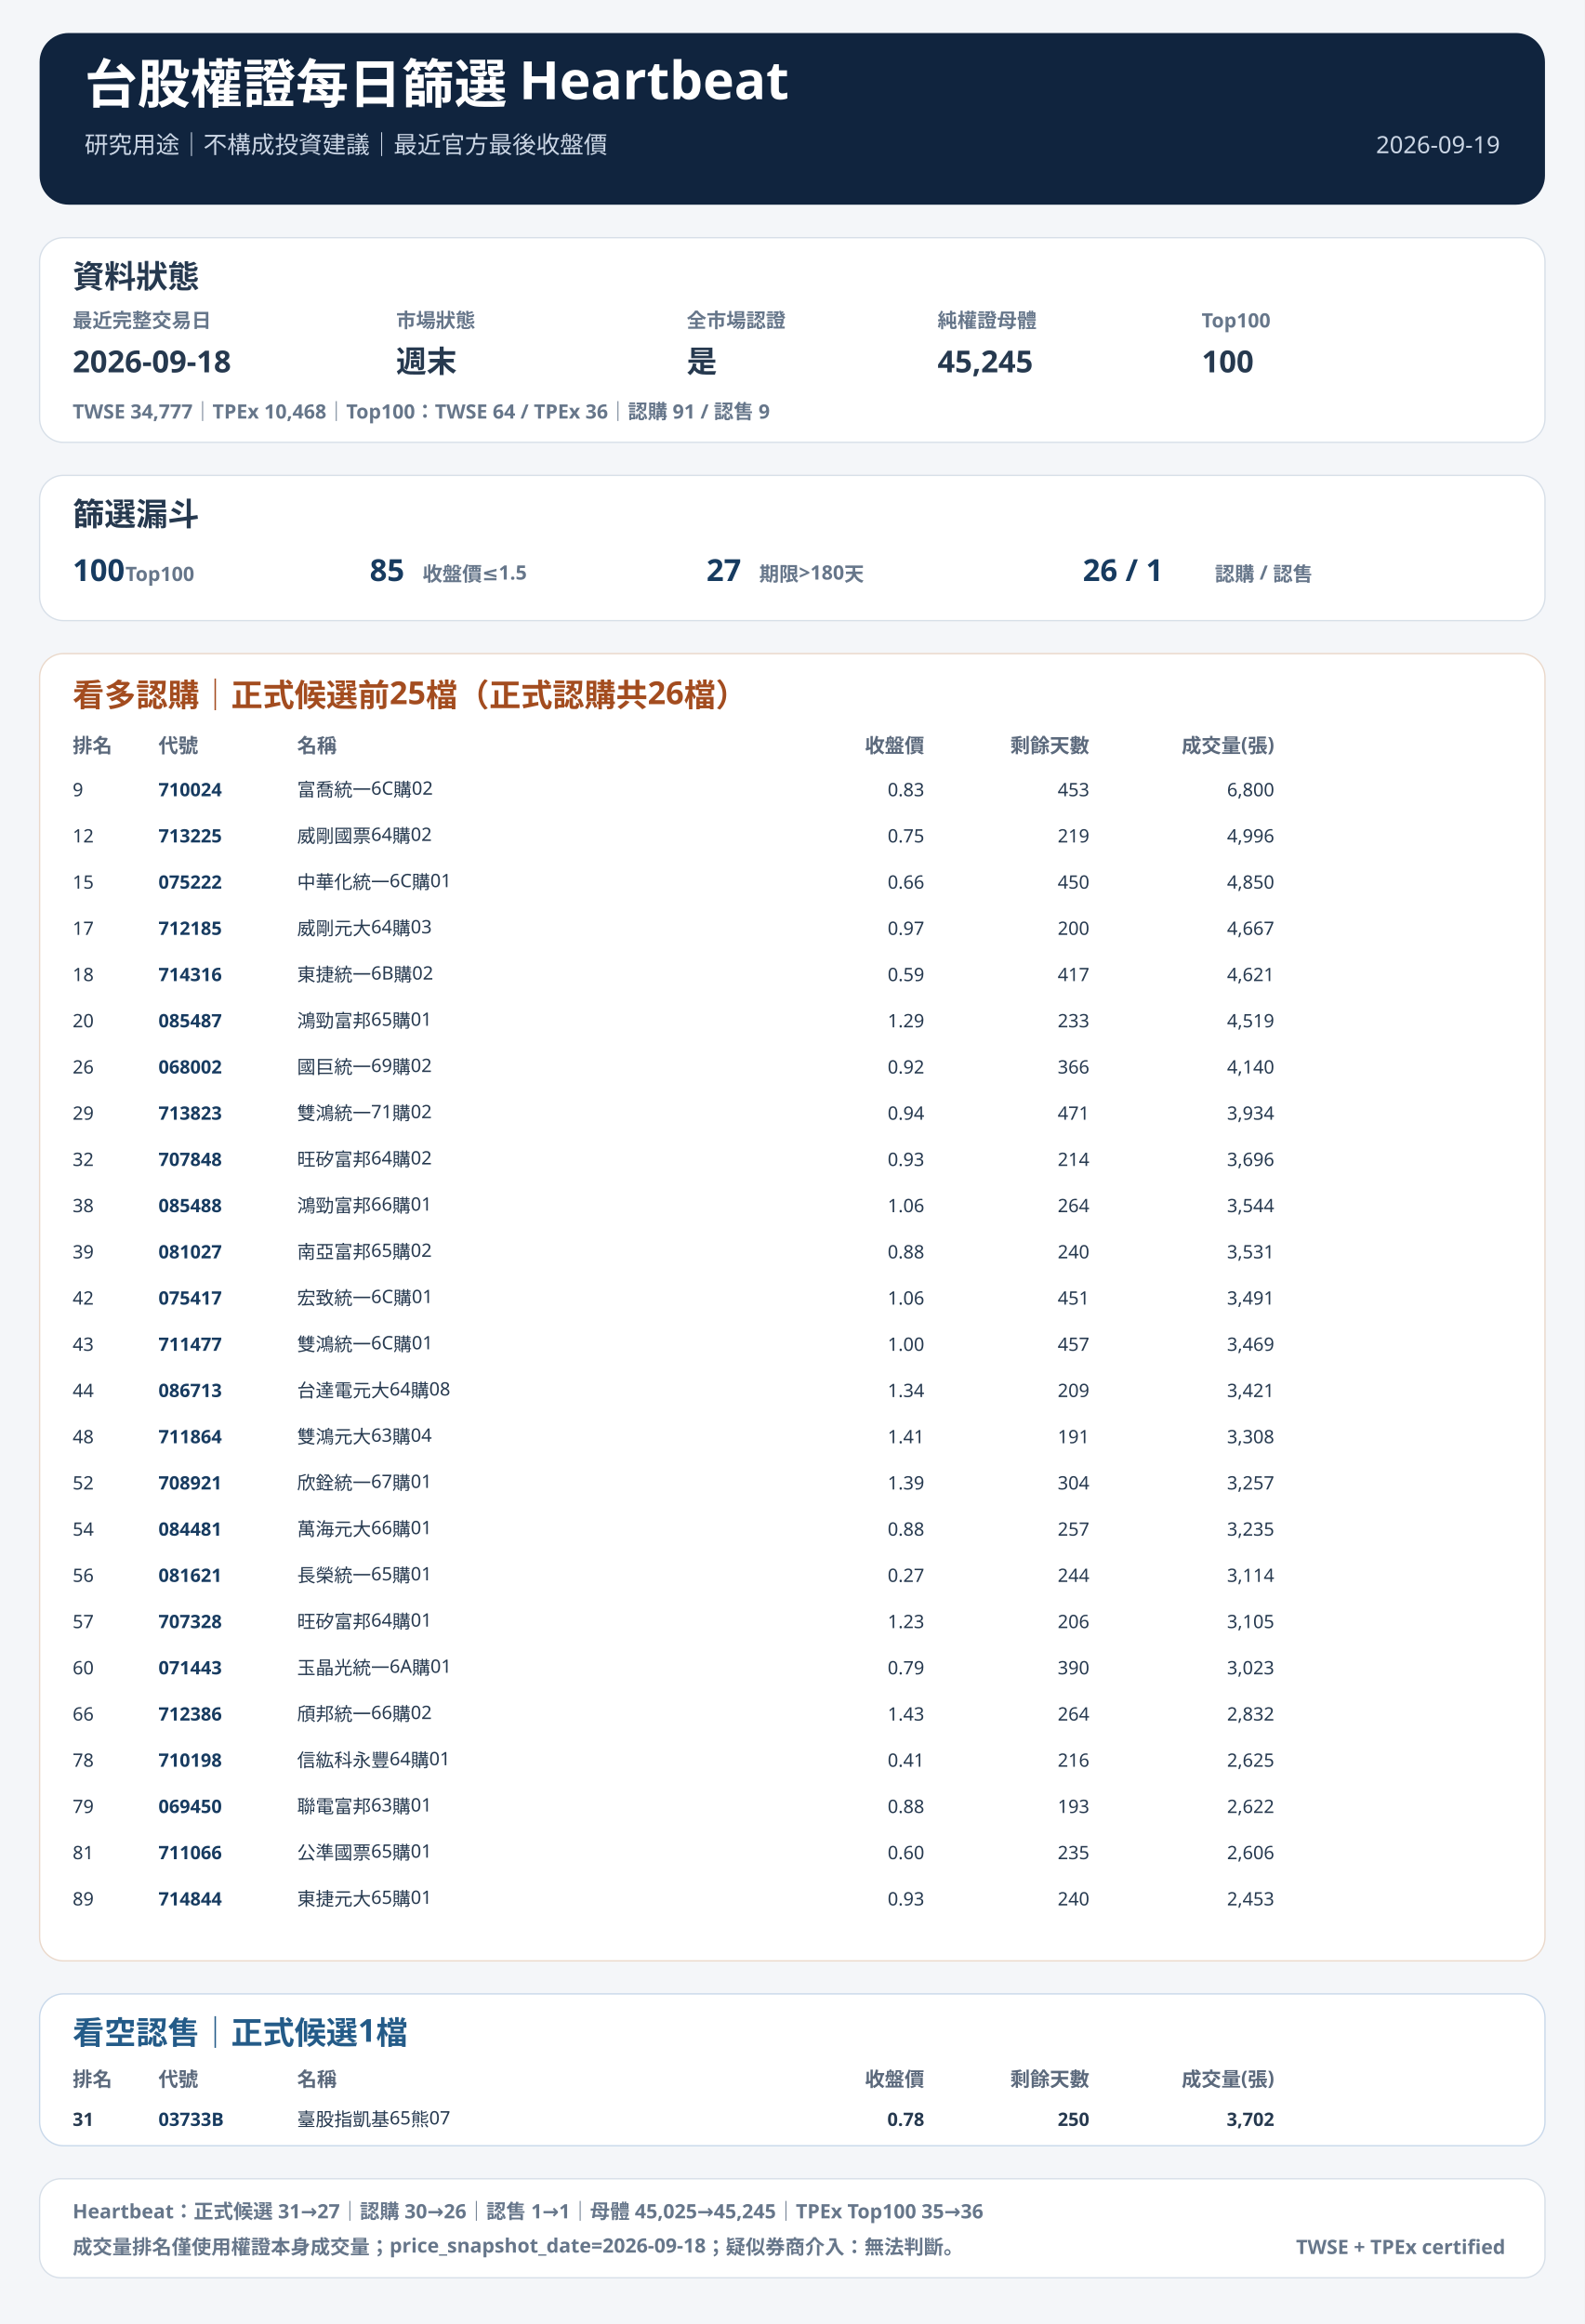
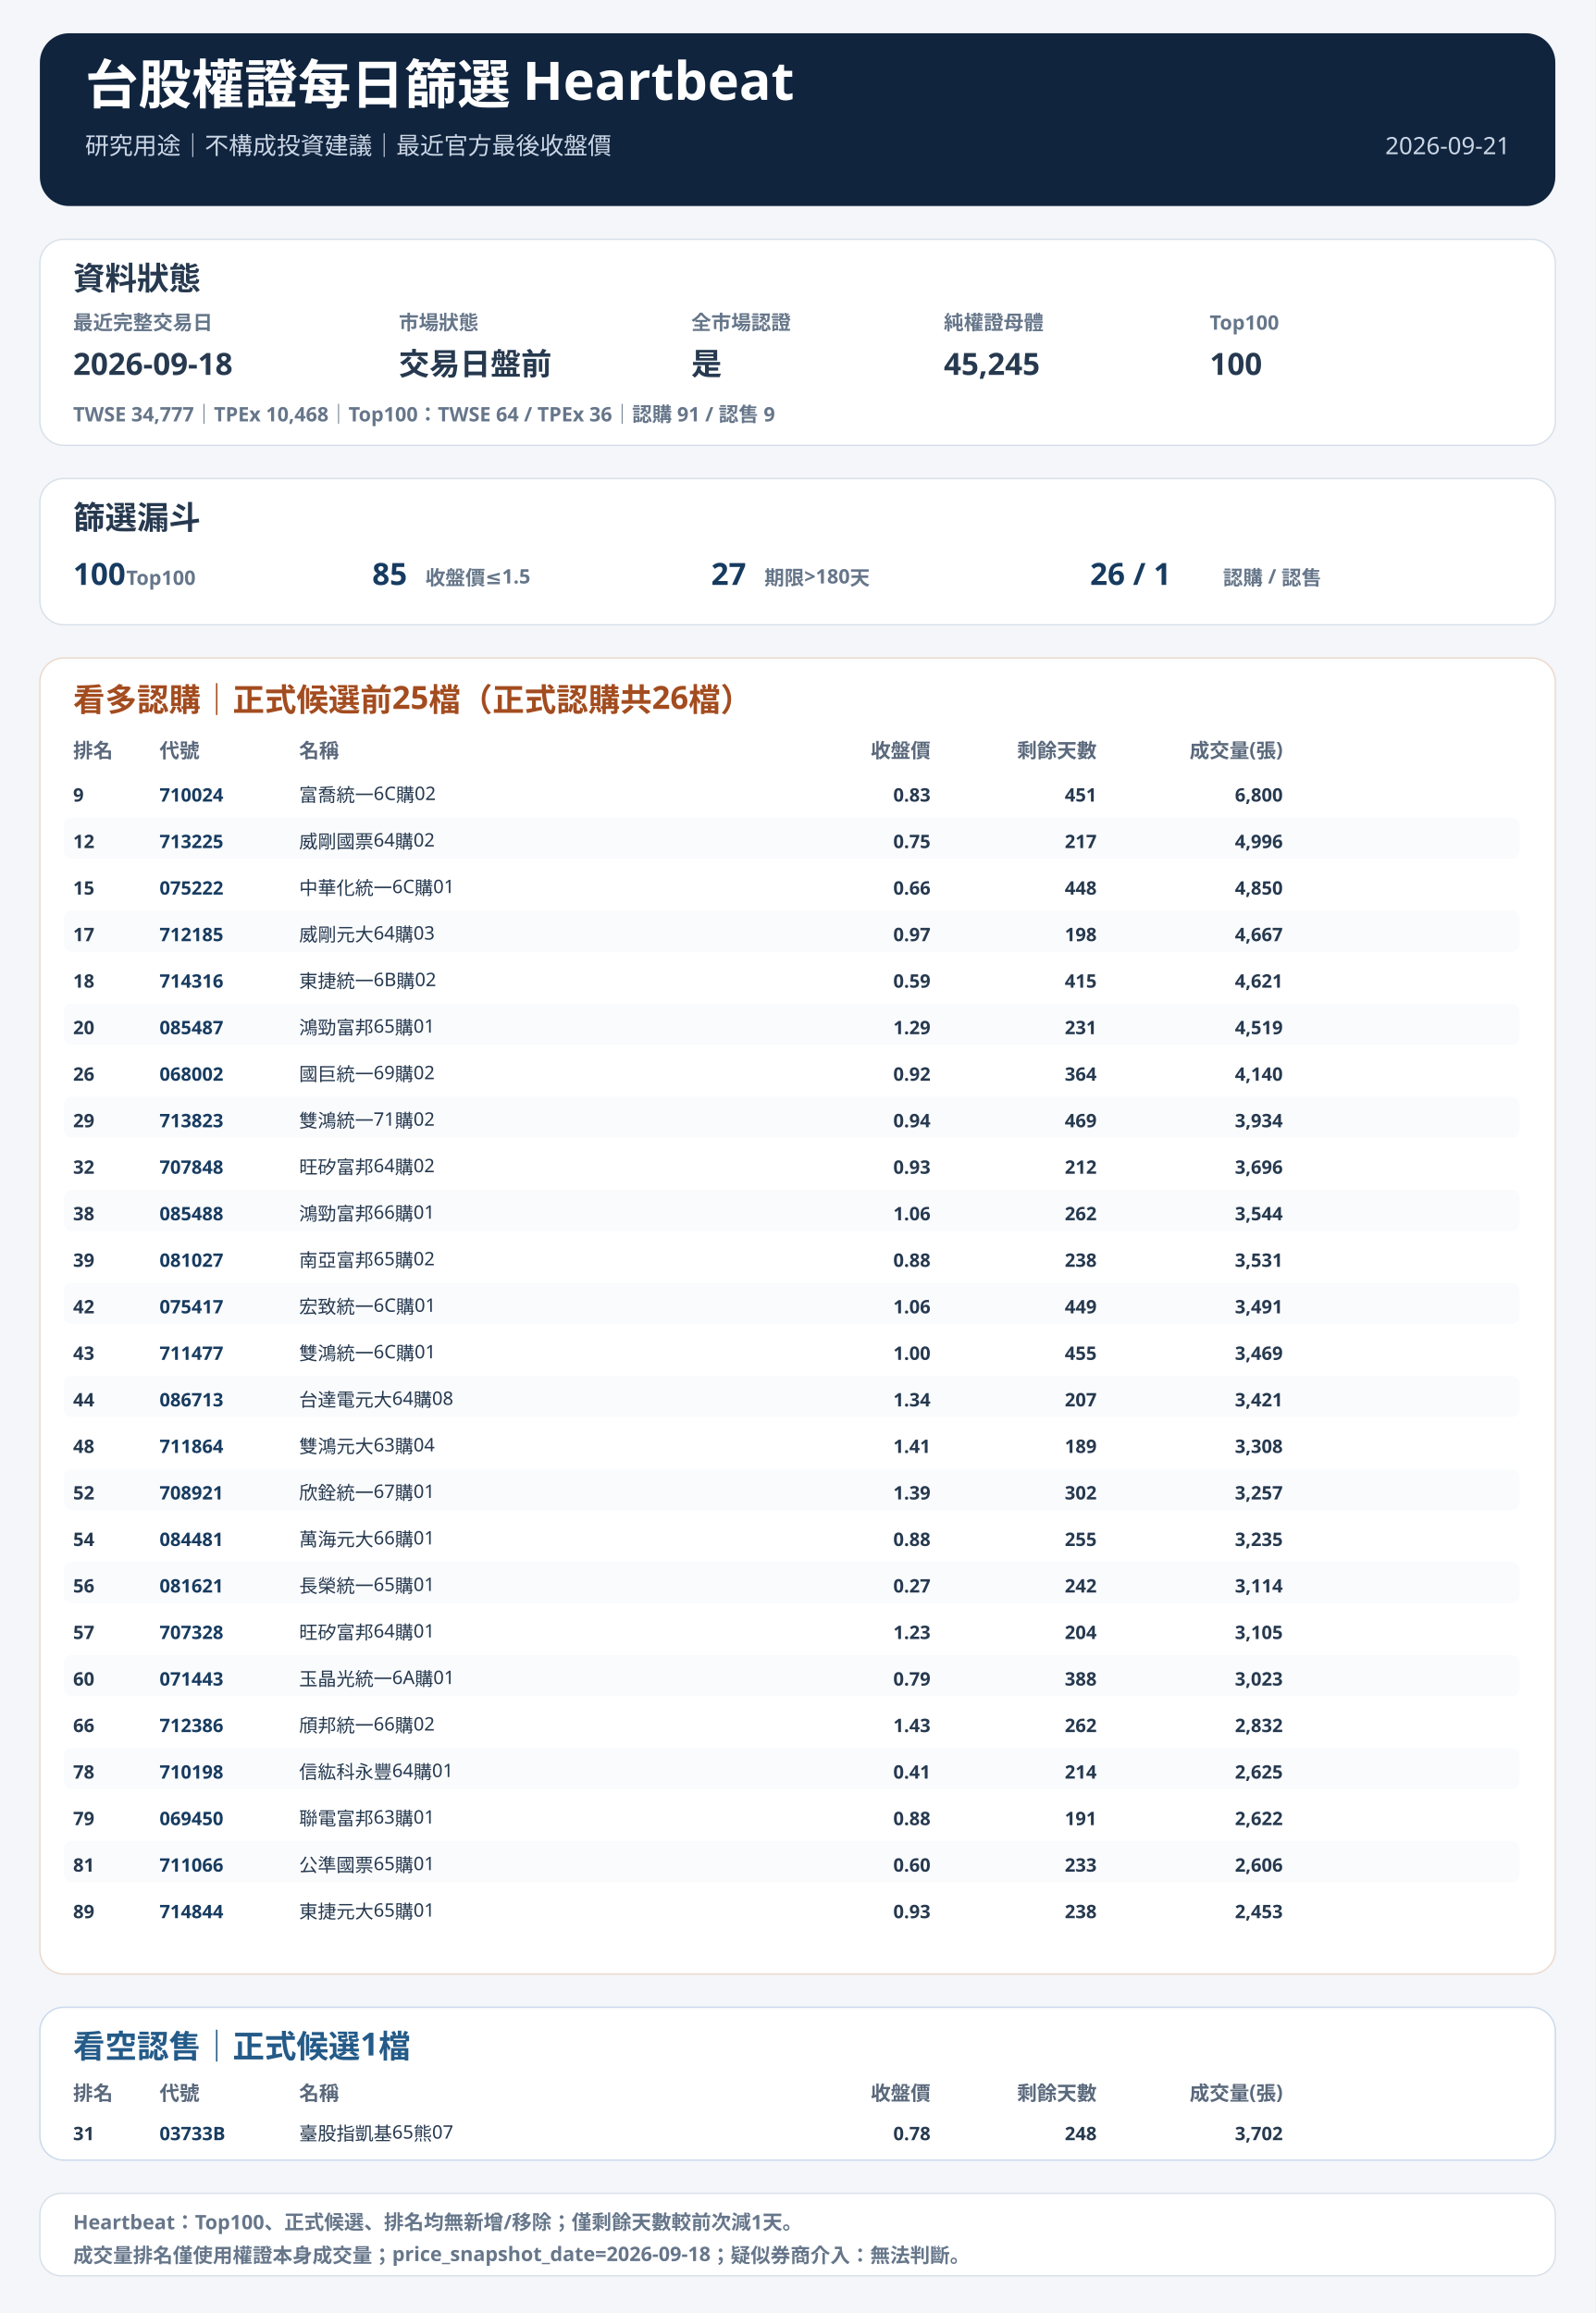
- <svg xmlns="http://www.w3.org/2000/svg" width="1200" height="1760" viewBox="0 0 1200 1760">
-   <style>text{font-family:"Noto Sans TC","Microsoft JhengHei",sans-serif;fill:#26394f}.h1{font-size:40px;font-weight:800;fill:#fff}.sub{font-size:18px;fill:#cbd6e5}.h2{font-size:24px;font-weight:800}.k{font-size:15px;font-weight:650;fill:#66768a}.v{font-size:23px;font-weight:800}.th{font-size:15px;font-weight:700;fill:#5b697c}.r{font-size:14px}.b{font-weight:700}.blue{fill:#173b60}.bull{fill:#a34c1f}.bear{fill:#245b88}</style>
-   <rect width="1200" height="1760" fill="#f4f6f9" />
+ <svg xmlns="http://www.w3.org/2000/svg" width="1200" height="1740" viewBox="0 0 1200 1740">
+   <style>
+ text{font-family:"Noto Sans TC","Microsoft JhengHei","PingFang TC",sans-serif;fill:#26394f}
+ .h1{font-size:40px;font-weight:800;fill:#fff}.sub{font-size:18px;fill:#cbd6e5}.h2{font-size:24px;font-weight:800}
+ .k{font-size:15px;font-weight:650;fill:#66768a}.v{font-size:23px;font-weight:800}.th{font-size:15px;font-weight:700;fill:#5b697c}
+ .r{font-size:14px}.b{font-weight:700}.blue{fill:#173b60}.bull{fill:#a34c1f}.bear{fill:#245b88}
+ </style>
+   <rect width="1200" height="1740" fill="#f4f6f9" />
  <rect x="30" y="25" width="1140" height="130" rx="22" fill="#10243e" />
  <text class="h1" x="64" y="78">台股權證每日篩選 Heartbeat</text>
  <text class="sub" x="64" y="116">研究用途｜不構成投資建議｜最近官方最後收盤價</text>
-   <text class="sub" x="1136" y="116" text-anchor="end">2026-09-19</text>
+   <text class="sub" x="1136" y="116" text-anchor="end">2026-09-21</text>
  <rect x="30" y="180" width="1140" height="155" rx="18" fill="#fff" stroke="#d7dfe8" />
  <text class="h2" x="55" y="218">資料狀態</text>
  <text class="k" x="55" y="248">最近完整交易日</text>
-   <text class="v" x="55" y="282">2026-09-18</text>
+   <text class="v" x="55" y="282" fill="#10243e">2026-09-18</text>
  <text class="k" x="300" y="248">市場狀態</text>
-   <text class="v" x="300" y="282" fill="#b45e1c">週末</text>
+   <text class="v" x="300" y="282" fill="#b45e1c">交易日盤前</text>
  <text class="k" x="520" y="248">全市場認證</text>
  <text class="v" x="520" y="282" fill="#19704a">是</text>
  <text class="k" x="710" y="248">純權證母體</text>
-   <text class="v" x="710" y="282">45,245</text>
+   <text class="v" x="710" y="282" fill="#10243e">45,245</text>
  <text class="k" x="910" y="248">Top100</text>
-   <text class="v" x="910" y="282">100</text>
+   <text class="v" x="910" y="282" fill="#10243e">100</text>
  <text class="k" x="55" y="317">TWSE 34,777｜TPEx 10,468｜Top100：TWSE 64 / TPEx 36｜認購 91 / 認售 9</text>
  <rect x="30" y="360" width="1140" height="110" rx="18" fill="#fff" stroke="#d7dfe8" />
  <text class="h2" x="55" y="398">篩選漏斗</text>
  <text class="v blue" x="55" y="440">100</text>
  <text class="k" x="95" y="440">Top100</text>
  <text class="v blue" x="280" y="440">85</text>
  <text class="k" x="320" y="440">收盤價≤1.5</text>
  <text class="v blue" x="535" y="440">27</text>
  <text class="k" x="575" y="440">期限&gt;180天</text>
  <text class="v blue" x="820" y="440">26 / 1</text>
  <text class="k" x="920" y="440">認購 / 認售</text>
  <rect x="30" y="495" width="1140" height="990" rx="18" fill="#fff" stroke="#ead8ca" />
  <text class="h2 bull" x="55" y="535">看多認購｜正式候選前25檔（正式認購共26檔）</text>
-   <text class="th" x="55" y="570">排名</text>
-   <text class="th" x="120" y="570">代號</text>
-   <text class="th" x="225" y="570">名稱</text>
+   <text class="th" x="55" y="570" text-anchor="start">排名</text>
+   <text class="th" x="120" y="570" text-anchor="start">代號</text>
+   <text class="th" x="225" y="570" text-anchor="start">名稱</text>
  <text class="th" x="700" y="570" text-anchor="end">收盤價</text>
  <text class="th" x="825" y="570" text-anchor="end">剩餘天數</text>
  <text class="th" x="965" y="570" text-anchor="end">成交量(張)</text>
-   <g class="r">
-     <text x="55" y="603">9</text>
-     <text class="b blue" x="120" y="603">710024</text>
-     <text x="225" y="603">富喬統一6C購02</text>
-     <text x="700" y="603" text-anchor="end">0.83</text>
-     <text x="825" y="603" text-anchor="end">453</text>
-     <text x="965" y="603" text-anchor="end">6,800</text>
-     <text x="55" y="638">12</text>
-     <text class="b blue" x="120" y="638">713225</text>
-     <text x="225" y="638">威剛國票64購02</text>
-     <text x="700" y="638" text-anchor="end">0.75</text>
-     <text x="825" y="638" text-anchor="end">219</text>
-     <text x="965" y="638" text-anchor="end">4,996</text>
-     <text x="55" y="673">15</text>
-     <text class="b blue" x="120" y="673">075222</text>
-     <text x="225" y="673">中華化統一6C購01</text>
-     <text x="700" y="673" text-anchor="end">0.66</text>
-     <text x="825" y="673" text-anchor="end">450</text>
-     <text x="965" y="673" text-anchor="end">4,850</text>
-     <text x="55" y="708">17</text>
-     <text class="b blue" x="120" y="708">712185</text>
-     <text x="225" y="708">威剛元大64購03</text>
-     <text x="700" y="708" text-anchor="end">0.97</text>
-     <text x="825" y="708" text-anchor="end">200</text>
-     <text x="965" y="708" text-anchor="end">4,667</text>
-     <text x="55" y="743">18</text>
-     <text class="b blue" x="120" y="743">714316</text>
-     <text x="225" y="743">東捷統一6B購02</text>
-     <text x="700" y="743" text-anchor="end">0.59</text>
-     <text x="825" y="743" text-anchor="end">417</text>
-     <text x="965" y="743" text-anchor="end">4,621</text>
-     <text x="55" y="778">20</text>
-     <text class="b blue" x="120" y="778">085487</text>
-     <text x="225" y="778">鴻勁富邦65購01</text>
-     <text x="700" y="778" text-anchor="end">1.29</text>
-     <text x="825" y="778" text-anchor="end">233</text>
-     <text x="965" y="778" text-anchor="end">4,519</text>
-     <text x="55" y="813">26</text>
-     <text class="b blue" x="120" y="813">068002</text>
-     <text x="225" y="813">國巨統一69購02</text>
-     <text x="700" y="813" text-anchor="end">0.92</text>
-     <text x="825" y="813" text-anchor="end">366</text>
-     <text x="965" y="813" text-anchor="end">4,140</text>
-     <text x="55" y="848">29</text>
-     <text class="b blue" x="120" y="848">713823</text>
-     <text x="225" y="848">雙鴻統一71購02</text>
-     <text x="700" y="848" text-anchor="end">0.94</text>
-     <text x="825" y="848" text-anchor="end">471</text>
-     <text x="965" y="848" text-anchor="end">3,934</text>
-     <text x="55" y="883">32</text>
-     <text class="b blue" x="120" y="883">707848</text>
-     <text x="225" y="883">旺矽富邦64購02</text>
-     <text x="700" y="883" text-anchor="end">0.93</text>
-     <text x="825" y="883" text-anchor="end">214</text>
-     <text x="965" y="883" text-anchor="end">3,696</text>
-     <text x="55" y="918">38</text>
-     <text class="b blue" x="120" y="918">085488</text>
-     <text x="225" y="918">鴻勁富邦66購01</text>
-     <text x="700" y="918" text-anchor="end">1.06</text>
-     <text x="825" y="918" text-anchor="end">264</text>
-     <text x="965" y="918" text-anchor="end">3,544</text>
-     <text x="55" y="953">39</text>
-     <text class="b blue" x="120" y="953">081027</text>
-     <text x="225" y="953">南亞富邦65購02</text>
-     <text x="700" y="953" text-anchor="end">0.88</text>
-     <text x="825" y="953" text-anchor="end">240</text>
-     <text x="965" y="953" text-anchor="end">3,531</text>
-     <text x="55" y="988">42</text>
-     <text class="b blue" x="120" y="988">075417</text>
-     <text x="225" y="988">宏致統一6C購01</text>
-     <text x="700" y="988" text-anchor="end">1.06</text>
-     <text x="825" y="988" text-anchor="end">451</text>
-     <text x="965" y="988" text-anchor="end">3,491</text>
-     <text x="55" y="1023">43</text>
-     <text class="b blue" x="120" y="1023">711477</text>
-     <text x="225" y="1023">雙鴻統一6C購01</text>
-     <text x="700" y="1023" text-anchor="end">1.00</text>
-     <text x="825" y="1023" text-anchor="end">457</text>
-     <text x="965" y="1023" text-anchor="end">3,469</text>
-     <text x="55" y="1058">44</text>
-     <text class="b blue" x="120" y="1058">086713</text>
-     <text x="225" y="1058">台達電元大64購08</text>
-     <text x="700" y="1058" text-anchor="end">1.34</text>
-     <text x="825" y="1058" text-anchor="end">209</text>
-     <text x="965" y="1058" text-anchor="end">3,421</text>
-     <text x="55" y="1093">48</text>
-     <text class="b blue" x="120" y="1093">711864</text>
-     <text x="225" y="1093">雙鴻元大63購04</text>
-     <text x="700" y="1093" text-anchor="end">1.41</text>
-     <text x="825" y="1093" text-anchor="end">191</text>
-     <text x="965" y="1093" text-anchor="end">3,308</text>
-     <text x="55" y="1128">52</text>
-     <text class="b blue" x="120" y="1128">708921</text>
-     <text x="225" y="1128">欣銓統一67購01</text>
-     <text x="700" y="1128" text-anchor="end">1.39</text>
-     <text x="825" y="1128" text-anchor="end">304</text>
-     <text x="965" y="1128" text-anchor="end">3,257</text>
-     <text x="55" y="1163">54</text>
-     <text class="b blue" x="120" y="1163">084481</text>
-     <text x="225" y="1163">萬海元大66購01</text>
-     <text x="700" y="1163" text-anchor="end">0.88</text>
-     <text x="825" y="1163" text-anchor="end">257</text>
-     <text x="965" y="1163" text-anchor="end">3,235</text>
-     <text x="55" y="1198">56</text>
-     <text class="b blue" x="120" y="1198">081621</text>
-     <text x="225" y="1198">長榮統一65購01</text>
-     <text x="700" y="1198" text-anchor="end">0.27</text>
-     <text x="825" y="1198" text-anchor="end">244</text>
-     <text x="965" y="1198" text-anchor="end">3,114</text>
-     <text x="55" y="1233">57</text>
-     <text class="b blue" x="120" y="1233">707328</text>
-     <text x="225" y="1233">旺矽富邦64購01</text>
-     <text x="700" y="1233" text-anchor="end">1.23</text>
-     <text x="825" y="1233" text-anchor="end">206</text>
-     <text x="965" y="1233" text-anchor="end">3,105</text>
-     <text x="55" y="1268">60</text>
-     <text class="b blue" x="120" y="1268">071443</text>
-     <text x="225" y="1268">玉晶光統一6A購01</text>
-     <text x="700" y="1268" text-anchor="end">0.79</text>
-     <text x="825" y="1268" text-anchor="end">390</text>
-     <text x="965" y="1268" text-anchor="end">3,023</text>
-     <text x="55" y="1303">66</text>
-     <text class="b blue" x="120" y="1303">712386</text>
-     <text x="225" y="1303">頎邦統一66購02</text>
-     <text x="700" y="1303" text-anchor="end">1.43</text>
-     <text x="825" y="1303" text-anchor="end">264</text>
-     <text x="965" y="1303" text-anchor="end">2,832</text>
-     <text x="55" y="1338">78</text>
-     <text class="b blue" x="120" y="1338">710198</text>
-     <text x="225" y="1338">信紘科永豐64購01</text>
-     <text x="700" y="1338" text-anchor="end">0.41</text>
-     <text x="825" y="1338" text-anchor="end">216</text>
-     <text x="965" y="1338" text-anchor="end">2,625</text>
-     <text x="55" y="1373">79</text>
-     <text class="b blue" x="120" y="1373">069450</text>
-     <text x="225" y="1373">聯電富邦63購01</text>
-     <text x="700" y="1373" text-anchor="end">0.88</text>
-     <text x="825" y="1373" text-anchor="end">193</text>
-     <text x="965" y="1373" text-anchor="end">2,622</text>
-     <text x="55" y="1408">81</text>
-     <text class="b blue" x="120" y="1408">711066</text>
-     <text x="225" y="1408">公準國票65購01</text>
-     <text x="700" y="1408" text-anchor="end">0.60</text>
-     <text x="825" y="1408" text-anchor="end">235</text>
-     <text x="965" y="1408" text-anchor="end">2,606</text>
-     <text x="55" y="1443">89</text>
-     <text class="b blue" x="120" y="1443">714844</text>
-     <text x="225" y="1443">東捷元大65購01</text>
-     <text x="700" y="1443" text-anchor="end">0.93</text>
-     <text x="825" y="1443" text-anchor="end">240</text>
-     <text x="965" y="1443" text-anchor="end">2,453</text>
-   </g>
+   <text class="r b" x="55" y="603">9</text>
+   <text class="r b blue" x="120" y="603">710024</text>
+   <text class="r" x="225" y="603">富喬統一6C購02</text>
+   <text class="r b" x="700" y="603" text-anchor="end">0.83</text>
+   <text class="r b" x="825" y="603" text-anchor="end">451</text>
+   <text class="r b" x="965" y="603" text-anchor="end">6,800</text>
+   <rect x="48" y="615" width="1095" height="31" rx="6" fill="#fafbfd" />
+   <text class="r b" x="55" y="638">12</text>
+   <text class="r b blue" x="120" y="638">713225</text>
+   <text class="r" x="225" y="638">威剛國票64購02</text>
+   <text class="r b" x="700" y="638" text-anchor="end">0.75</text>
+   <text class="r b" x="825" y="638" text-anchor="end">217</text>
+   <text class="r b" x="965" y="638" text-anchor="end">4,996</text>
+   <text class="r b" x="55" y="673">15</text>
+   <text class="r b blue" x="120" y="673">075222</text>
+   <text class="r" x="225" y="673">中華化統一6C購01</text>
+   <text class="r b" x="700" y="673" text-anchor="end">0.66</text>
+   <text class="r b" x="825" y="673" text-anchor="end">448</text>
+   <text class="r b" x="965" y="673" text-anchor="end">4,850</text>
+   <rect x="48" y="685" width="1095" height="31" rx="6" fill="#fafbfd" />
+   <text class="r b" x="55" y="708">17</text>
+   <text class="r b blue" x="120" y="708">712185</text>
+   <text class="r" x="225" y="708">威剛元大64購03</text>
+   <text class="r b" x="700" y="708" text-anchor="end">0.97</text>
+   <text class="r b" x="825" y="708" text-anchor="end">198</text>
+   <text class="r b" x="965" y="708" text-anchor="end">4,667</text>
+   <text class="r b" x="55" y="743">18</text>
+   <text class="r b blue" x="120" y="743">714316</text>
+   <text class="r" x="225" y="743">東捷統一6B購02</text>
+   <text class="r b" x="700" y="743" text-anchor="end">0.59</text>
+   <text class="r b" x="825" y="743" text-anchor="end">415</text>
+   <text class="r b" x="965" y="743" text-anchor="end">4,621</text>
+   <rect x="48" y="755" width="1095" height="31" rx="6" fill="#fafbfd" />
+   <text class="r b" x="55" y="778">20</text>
+   <text class="r b blue" x="120" y="778">085487</text>
+   <text class="r" x="225" y="778">鴻勁富邦65購01</text>
+   <text class="r b" x="700" y="778" text-anchor="end">1.29</text>
+   <text class="r b" x="825" y="778" text-anchor="end">231</text>
+   <text class="r b" x="965" y="778" text-anchor="end">4,519</text>
+   <text class="r b" x="55" y="813">26</text>
+   <text class="r b blue" x="120" y="813">068002</text>
+   <text class="r" x="225" y="813">國巨統一69購02</text>
+   <text class="r b" x="700" y="813" text-anchor="end">0.92</text>
+   <text class="r b" x="825" y="813" text-anchor="end">364</text>
+   <text class="r b" x="965" y="813" text-anchor="end">4,140</text>
+   <rect x="48" y="825" width="1095" height="31" rx="6" fill="#fafbfd" />
+   <text class="r b" x="55" y="848">29</text>
+   <text class="r b blue" x="120" y="848">713823</text>
+   <text class="r" x="225" y="848">雙鴻統一71購02</text>
+   <text class="r b" x="700" y="848" text-anchor="end">0.94</text>
+   <text class="r b" x="825" y="848" text-anchor="end">469</text>
+   <text class="r b" x="965" y="848" text-anchor="end">3,934</text>
+   <text class="r b" x="55" y="883">32</text>
+   <text class="r b blue" x="120" y="883">707848</text>
+   <text class="r" x="225" y="883">旺矽富邦64購02</text>
+   <text class="r b" x="700" y="883" text-anchor="end">0.93</text>
+   <text class="r b" x="825" y="883" text-anchor="end">212</text>
+   <text class="r b" x="965" y="883" text-anchor="end">3,696</text>
+   <rect x="48" y="895" width="1095" height="31" rx="6" fill="#fafbfd" />
+   <text class="r b" x="55" y="918">38</text>
+   <text class="r b blue" x="120" y="918">085488</text>
+   <text class="r" x="225" y="918">鴻勁富邦66購01</text>
+   <text class="r b" x="700" y="918" text-anchor="end">1.06</text>
+   <text class="r b" x="825" y="918" text-anchor="end">262</text>
+   <text class="r b" x="965" y="918" text-anchor="end">3,544</text>
+   <text class="r b" x="55" y="953">39</text>
+   <text class="r b blue" x="120" y="953">081027</text>
+   <text class="r" x="225" y="953">南亞富邦65購02</text>
+   <text class="r b" x="700" y="953" text-anchor="end">0.88</text>
+   <text class="r b" x="825" y="953" text-anchor="end">238</text>
+   <text class="r b" x="965" y="953" text-anchor="end">3,531</text>
+   <rect x="48" y="965" width="1095" height="31" rx="6" fill="#fafbfd" />
+   <text class="r b" x="55" y="988">42</text>
+   <text class="r b blue" x="120" y="988">075417</text>
+   <text class="r" x="225" y="988">宏致統一6C購01</text>
+   <text class="r b" x="700" y="988" text-anchor="end">1.06</text>
+   <text class="r b" x="825" y="988" text-anchor="end">449</text>
+   <text class="r b" x="965" y="988" text-anchor="end">3,491</text>
+   <text class="r b" x="55" y="1023">43</text>
+   <text class="r b blue" x="120" y="1023">711477</text>
+   <text class="r" x="225" y="1023">雙鴻統一6C購01</text>
+   <text class="r b" x="700" y="1023" text-anchor="end">1.00</text>
+   <text class="r b" x="825" y="1023" text-anchor="end">455</text>
+   <text class="r b" x="965" y="1023" text-anchor="end">3,469</text>
+   <rect x="48" y="1035" width="1095" height="31" rx="6" fill="#fafbfd" />
+   <text class="r b" x="55" y="1058">44</text>
+   <text class="r b blue" x="120" y="1058">086713</text>
+   <text class="r" x="225" y="1058">台達電元大64購08</text>
+   <text class="r b" x="700" y="1058" text-anchor="end">1.34</text>
+   <text class="r b" x="825" y="1058" text-anchor="end">207</text>
+   <text class="r b" x="965" y="1058" text-anchor="end">3,421</text>
+   <text class="r b" x="55" y="1093">48</text>
+   <text class="r b blue" x="120" y="1093">711864</text>
+   <text class="r" x="225" y="1093">雙鴻元大63購04</text>
+   <text class="r b" x="700" y="1093" text-anchor="end">1.41</text>
+   <text class="r b" x="825" y="1093" text-anchor="end">189</text>
+   <text class="r b" x="965" y="1093" text-anchor="end">3,308</text>
+   <rect x="48" y="1105" width="1095" height="31" rx="6" fill="#fafbfd" />
+   <text class="r b" x="55" y="1128">52</text>
+   <text class="r b blue" x="120" y="1128">708921</text>
+   <text class="r" x="225" y="1128">欣銓統一67購01</text>
+   <text class="r b" x="700" y="1128" text-anchor="end">1.39</text>
+   <text class="r b" x="825" y="1128" text-anchor="end">302</text>
+   <text class="r b" x="965" y="1128" text-anchor="end">3,257</text>
+   <text class="r b" x="55" y="1163">54</text>
+   <text class="r b blue" x="120" y="1163">084481</text>
+   <text class="r" x="225" y="1163">萬海元大66購01</text>
+   <text class="r b" x="700" y="1163" text-anchor="end">0.88</text>
+   <text class="r b" x="825" y="1163" text-anchor="end">255</text>
+   <text class="r b" x="965" y="1163" text-anchor="end">3,235</text>
+   <rect x="48" y="1175" width="1095" height="31" rx="6" fill="#fafbfd" />
+   <text class="r b" x="55" y="1198">56</text>
+   <text class="r b blue" x="120" y="1198">081621</text>
+   <text class="r" x="225" y="1198">長榮統一65購01</text>
+   <text class="r b" x="700" y="1198" text-anchor="end">0.27</text>
+   <text class="r b" x="825" y="1198" text-anchor="end">242</text>
+   <text class="r b" x="965" y="1198" text-anchor="end">3,114</text>
+   <text class="r b" x="55" y="1233">57</text>
+   <text class="r b blue" x="120" y="1233">707328</text>
+   <text class="r" x="225" y="1233">旺矽富邦64購01</text>
+   <text class="r b" x="700" y="1233" text-anchor="end">1.23</text>
+   <text class="r b" x="825" y="1233" text-anchor="end">204</text>
+   <text class="r b" x="965" y="1233" text-anchor="end">3,105</text>
+   <rect x="48" y="1245" width="1095" height="31" rx="6" fill="#fafbfd" />
+   <text class="r b" x="55" y="1268">60</text>
+   <text class="r b blue" x="120" y="1268">071443</text>
+   <text class="r" x="225" y="1268">玉晶光統一6A購01</text>
+   <text class="r b" x="700" y="1268" text-anchor="end">0.79</text>
+   <text class="r b" x="825" y="1268" text-anchor="end">388</text>
+   <text class="r b" x="965" y="1268" text-anchor="end">3,023</text>
+   <text class="r b" x="55" y="1303">66</text>
+   <text class="r b blue" x="120" y="1303">712386</text>
+   <text class="r" x="225" y="1303">頎邦統一66購02</text>
+   <text class="r b" x="700" y="1303" text-anchor="end">1.43</text>
+   <text class="r b" x="825" y="1303" text-anchor="end">262</text>
+   <text class="r b" x="965" y="1303" text-anchor="end">2,832</text>
+   <rect x="48" y="1315" width="1095" height="31" rx="6" fill="#fafbfd" />
+   <text class="r b" x="55" y="1338">78</text>
+   <text class="r b blue" x="120" y="1338">710198</text>
+   <text class="r" x="225" y="1338">信紘科永豐64購01</text>
+   <text class="r b" x="700" y="1338" text-anchor="end">0.41</text>
+   <text class="r b" x="825" y="1338" text-anchor="end">214</text>
+   <text class="r b" x="965" y="1338" text-anchor="end">2,625</text>
+   <text class="r b" x="55" y="1373">79</text>
+   <text class="r b blue" x="120" y="1373">069450</text>
+   <text class="r" x="225" y="1373">聯電富邦63購01</text>
+   <text class="r b" x="700" y="1373" text-anchor="end">0.88</text>
+   <text class="r b" x="825" y="1373" text-anchor="end">191</text>
+   <text class="r b" x="965" y="1373" text-anchor="end">2,622</text>
+   <rect x="48" y="1385" width="1095" height="31" rx="6" fill="#fafbfd" />
+   <text class="r b" x="55" y="1408">81</text>
+   <text class="r b blue" x="120" y="1408">711066</text>
+   <text class="r" x="225" y="1408">公準國票65購01</text>
+   <text class="r b" x="700" y="1408" text-anchor="end">0.60</text>
+   <text class="r b" x="825" y="1408" text-anchor="end">233</text>
+   <text class="r b" x="965" y="1408" text-anchor="end">2,606</text>
+   <text class="r b" x="55" y="1443">89</text>
+   <text class="r b blue" x="120" y="1443">714844</text>
+   <text class="r" x="225" y="1443">東捷元大65購01</text>
+   <text class="r b" x="700" y="1443" text-anchor="end">0.93</text>
+   <text class="r b" x="825" y="1443" text-anchor="end">238</text>
+   <text class="r b" x="965" y="1443" text-anchor="end">2,453</text>
  <rect x="30" y="1510" width="1140" height="115" rx="18" fill="#fff" stroke="#c8d8ea" />
  <text class="h2 bear" x="55" y="1548">看空認售｜正式候選1檔</text>
-   <text class="th" x="55" y="1580">排名</text>
-   <text class="th" x="120" y="1580">代號</text>
-   <text class="th" x="225" y="1580">名稱</text>
+   <text class="th" x="55" y="1580" text-anchor="start">排名</text>
+   <text class="th" x="120" y="1580" text-anchor="start">代號</text>
+   <text class="th" x="225" y="1580" text-anchor="start">名稱</text>
  <text class="th" x="700" y="1580" text-anchor="end">收盤價</text>
  <text class="th" x="825" y="1580" text-anchor="end">剩餘天數</text>
  <text class="th" x="965" y="1580" text-anchor="end">成交量(張)</text>
  <text class="r b" x="55" y="1610">31</text>
  <text class="r b blue" x="120" y="1610">03733B</text>
  <text class="r" x="225" y="1610">臺股指凱基65熊07</text>
  <text class="r b" x="700" y="1610" text-anchor="end">0.78</text>
-   <text class="r b" x="825" y="1610" text-anchor="end">250</text>
+   <text class="r b" x="825" y="1610" text-anchor="end">248</text>
  <text class="r b" x="965" y="1610" text-anchor="end">3,702</text>
-   <rect x="30" y="1650" width="1140" height="75" rx="16" fill="#fff" stroke="#d7dfe8" />
-   <text class="k" x="55" y="1680">Heartbeat：正式候選 31→27｜認購 30→26｜認售 1→1｜母體 45,025→45,245｜TPEx Top100 35→36</text>
-   <text class="k" x="55" y="1707">成交量排名僅使用權證本身成交量；price_snapshot_date=2026-09-18；疑似券商介入：無法判斷。</text>
-   <text class="k" x="1140" y="1707" text-anchor="end">TWSE + TPEx certified</text>
+   <rect x="30" y="1650" width="1140" height="62" rx="16" fill="#fff" stroke="#d7dfe8" />
+   <text class="k" x="55" y="1677">Heartbeat：Top100、正式候選、排名均無新增/移除；僅剩餘天數較前次減1天。</text>
+   <text class="k" x="55" y="1702">成交量排名僅使用權證本身成交量；price_snapshot_date=2026-09-18；疑似券商介入：無法判斷。</text>
</svg>
